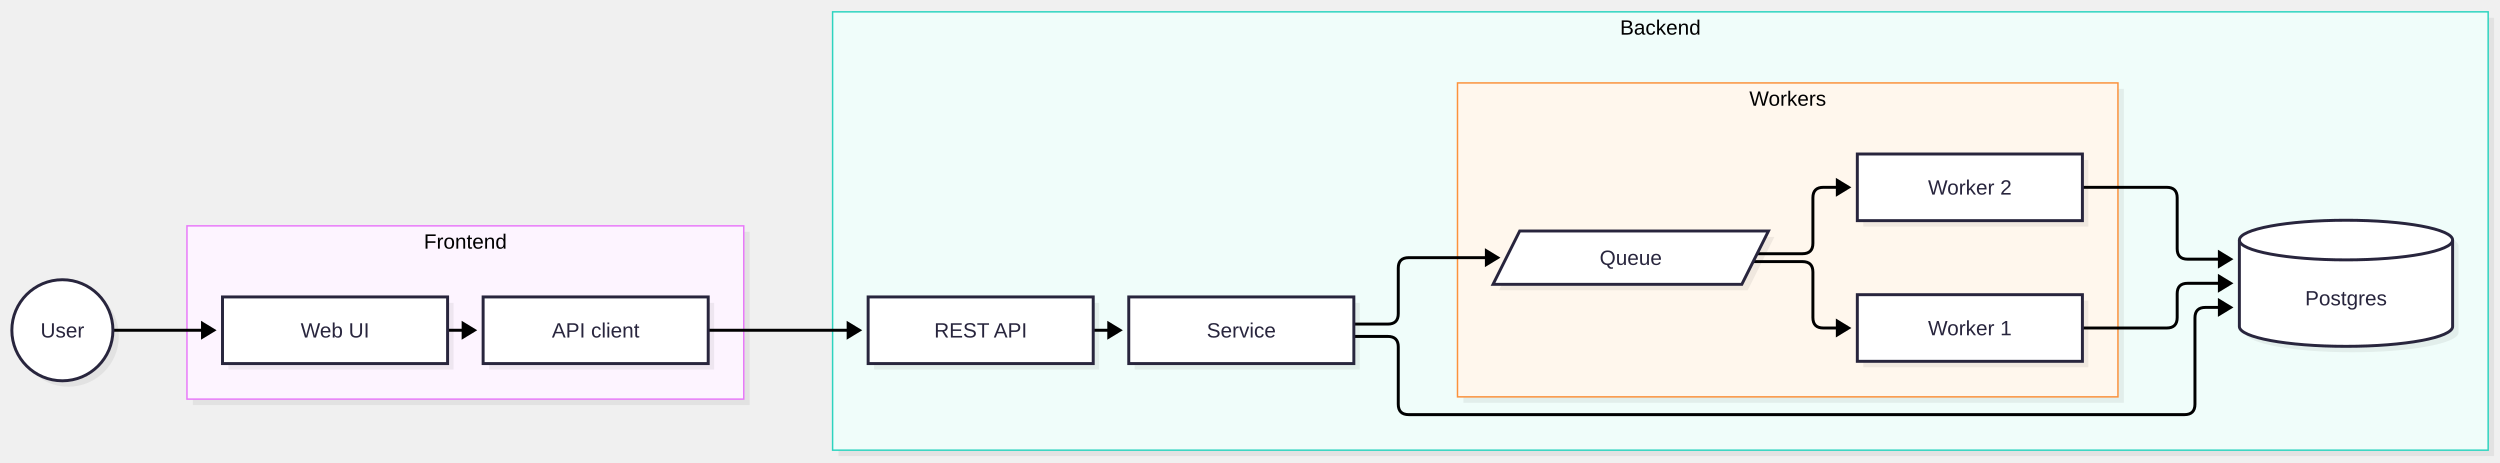
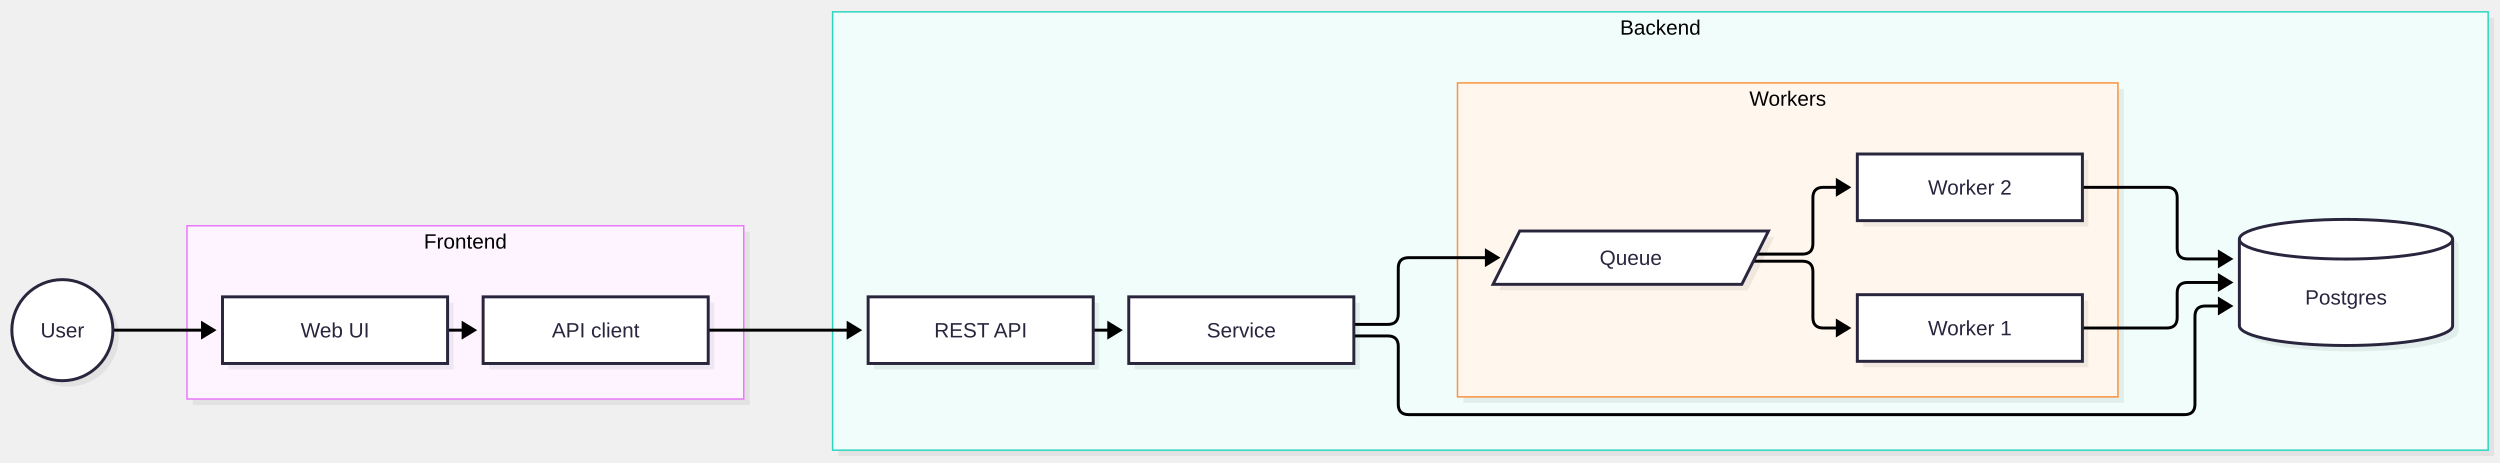
<svg xmlns="http://www.w3.org/2000/svg" id="my-svg" width="100%" class="flowchart" style="max-width: 1688.255px; background-color: white;" viewBox="-8 -8 1688.255 312" role="graphics-document document" aria-roledescription="flowchart-v2">
  <style>#my-svg{font-family:"Recursive Variable", arial, sans-serif;font-size:16px;}#my-svg text{font-family:"Recursive Variable", arial, sans-serif;}</style>
  <g>
    <g class="clusters">
      <g id="cluster-frontend" class="cluster">
-         <rect class="drop-shadow" x="122.255" y="148.523" width="376" height="117" fill="#000000" stroke="none" opacity="0.06" />
-         <rect x="118.255" y="144.523" width="376" height="117" fill="#FDF4FF" stroke="#E879F9" stroke-width="1" />
-         <text class="cluster-label" x="306.255" y="159.923" text-anchor="middle" font-size="14" fill="#000000">Frontend</text>
+         <rect class="drop-shadow" x="122.255" y="148.456" width="376" height="117" fill="#000000" stroke="none" opacity="0.06" />
+         <rect x="118.255" y="144.456" width="376" height="117" fill="#FDF4FF" stroke="#E879F9" stroke-width="1" />
+         <text class="cluster-label" x="306.255" y="159.856" text-anchor="middle" font-size="14" fill="#000000">Frontend</text>
      </g>
      <g id="cluster-backend" class="cluster">
        <rect class="drop-shadow" x="558.255" y="4" width="1118" height="296" fill="#000000" stroke="none" opacity="0.06" />
        <rect x="554.255" y="0" width="1118" height="296" fill="#F0FDFA" stroke="#2DD4BF" stroke-width="1" />
        <text class="cluster-label" x="1113.255" y="15.4" text-anchor="middle" font-size="14" fill="#000000">Backend</text>
      </g>
      <g id="cluster-workers" class="cluster">
        <rect class="drop-shadow" x="980.255" y="52" width="446" height="212" fill="#000000" stroke="none" opacity="0.06" />
        <rect x="976.255" y="48" width="446" height="212" fill="#FFF7ED" stroke="#FB923C" stroke-width="1" />
        <text class="cluster-label" x="1199.255" y="63.4" text-anchor="middle" font-size="14" fill="#000000">Workers</text>
      </g>
    </g>
    <g class="edgePaths">
      <g id="L-ui-api_client-0" class="edgePath">
-         <path class="flowchart-link LS-ui LE-api_client" d="M294.255,215.023L310.255,215.023" fill="none" stroke="#000000" stroke-width="2" />
-         <path class="marker" d="M303.755,208.632L314.255,215.023L303.755,221.414Z" fill="#000000" stroke="#000000" stroke-width="0" />
+         <path class="flowchart-link LS-ui LE-api_client" d="M294.255,214.956L310.255,214.956" fill="none" stroke="#000000" stroke-width="2" />
+         <path class="marker" d="M303.755,208.565L314.255,214.956L303.755,221.348Z" fill="#000000" stroke="#000000" stroke-width="0" />
      </g>
      <g id="L-api-svc-1" class="edgePath">
-         <path class="flowchart-link LS-api LE-svc" d="M730.255,215.023L746.255,215.023" fill="none" stroke="#000000" stroke-width="2" />
-         <path class="marker" d="M739.755,208.632L750.255,215.023L739.755,221.414Z" fill="#000000" stroke="#000000" stroke-width="0" />
+         <path class="flowchart-link LS-api LE-svc" d="M730.255,214.956L746.255,214.956" fill="none" stroke="#000000" stroke-width="2" />
+         <path class="marker" d="M739.755,208.565L750.255,214.956L739.755,221.348Z" fill="#000000" stroke="#000000" stroke-width="0" />
      </g>
      <g id="L-svc-db-2" class="edgePath">
-         <path class="flowchart-link LS-svc LE-db" d="M906.255,219.19L929.184,219.19C933.898,219.19,936.255,221.547,936.255,226.261L936.255,264.929C936.255,269.643,938.612,272,943.326,272L1467.184,272C1471.898,272,1474.255,269.643,1474.255,264.929L1474.255,206.668C1474.255,201.954,1476.612,199.597,1481.326,199.597L1496.255,199.597" fill="none" stroke="#000000" stroke-width="2" />
-         <path class="marker" d="M1489.755,193.206L1500.255,199.597L1489.755,205.989Z" fill="#000000" stroke="#000000" stroke-width="0" />
+         <path class="flowchart-link LS-svc LE-db" d="M906.255,218.856L929.184,218.856C933.898,218.856,936.255,221.213,936.255,225.927L936.255,264.929C936.255,269.643,938.612,272,943.326,272L1467.184,272C1471.898,272,1474.255,269.643,1474.255,264.929L1474.255,205.702C1474.255,200.988,1476.612,198.631,1481.326,198.631L1496.255,198.631" fill="none" stroke="#000000" stroke-width="2" />
+         <path class="marker" d="M1489.755,192.239L1500.255,198.631L1489.755,205.022Z" fill="#000000" stroke="#000000" stroke-width="0" />
      </g>
      <g id="L-q-w1-3" class="edgePath">
-         <path class="flowchart-link LS-q LE-w1" d="M1175.922,168.667L1209.184,168.667C1213.898,168.667,1216.255,171.024,1216.255,175.738L1216.255,206.429C1216.255,211.143,1218.612,213.5,1223.326,213.5L1238.255,213.5" fill="none" stroke="#000000" stroke-width="2" />
+         <path class="flowchart-link LS-q LE-w1" d="M1176.055,168.4L1209.184,168.4C1213.898,168.4,1216.255,170.757,1216.255,175.471L1216.255,206.429C1216.255,211.143,1218.612,213.5,1223.326,213.5L1238.255,213.5" fill="none" stroke="#000000" stroke-width="2" />
        <path class="marker" d="M1231.755,207.109L1242.255,213.5L1231.755,219.891Z" fill="#000000" stroke="#000000" stroke-width="0" />
      </g>
      <g id="L-q-w2-4" class="edgePath">
-         <path class="flowchart-link LS-q LE-w2" d="M1178.589,163.333L1209.184,163.333C1213.898,163.333,1216.255,160.976,1216.255,156.262L1216.255,125.571C1216.255,120.857,1218.612,118.5,1223.326,118.5L1238.255,118.5" fill="none" stroke="#000000" stroke-width="2" />
+         <path class="flowchart-link LS-q LE-w2" d="M1178.455,163.6L1209.184,163.6C1213.898,163.6,1216.255,161.243,1216.255,156.529L1216.255,125.571C1216.255,120.857,1218.612,118.5,1223.326,118.5L1238.255,118.5" fill="none" stroke="#000000" stroke-width="2" />
        <path class="marker" d="M1231.755,112.109L1242.255,118.5L1231.755,124.891Z" fill="#000000" stroke="#000000" stroke-width="0" />
      </g>
      <g id="L-svc-q-5" class="edgePath">
-         <path class="flowchart-link LS-svc LE-q" d="M906.255,210.856L929.184,210.856C933.898,210.856,936.255,208.499,936.255,203.785L936.255,173.071C936.255,168.357,938.612,166,943.326,166L1001.255,166" fill="none" stroke="#000000" stroke-width="2" />
+         <path class="flowchart-link LS-svc LE-q" d="M906.255,211.056L929.184,211.056C933.898,211.056,936.255,208.699,936.255,203.985L936.255,173.071C936.255,168.357,938.612,166,943.326,166L1001.255,166" fill="none" stroke="#000000" stroke-width="2" />
        <path class="marker" d="M994.755,159.609L1005.255,166L994.755,172.391Z" fill="#000000" stroke="#000000" stroke-width="0" />
      </g>
      <g id="L-api_client-api-6" class="edgePath">
-         <path class="flowchart-link LS-api_client LE-api" d="M470.255,215.023L570.255,215.023" fill="none" stroke="#000000" stroke-width="2" />
-         <path class="marker" d="M563.755,208.632L574.255,215.023L563.755,221.414Z" fill="#000000" stroke="#000000" stroke-width="0" />
+         <path class="flowchart-link LS-api_client LE-api" d="M470.255,214.956L570.255,214.956" fill="none" stroke="#000000" stroke-width="2" />
+         <path class="marker" d="M563.755,208.565L574.255,214.956L563.755,221.348Z" fill="#000000" stroke="#000000" stroke-width="0" />
      </g>
      <g id="L-w1-db-7" class="edgePath">
-         <path class="flowchart-link LS-w1 LE-db" d="M1398.255,213.5L1455.184,213.5C1459.898,213.5,1462.255,211.143,1462.255,206.429L1462.255,190.381C1462.255,185.667,1464.612,183.31,1469.326,183.31L1496.255,183.31" fill="none" stroke="#000000" stroke-width="2" />
-         <path class="marker" d="M1489.755,176.919L1500.255,183.31L1489.755,189.702Z" fill="#000000" stroke="#000000" stroke-width="0" />
+         <path class="flowchart-link LS-w1 LE-db" d="M1398.255,213.5L1455.184,213.5C1459.898,213.5,1462.255,211.143,1462.255,206.429L1462.255,189.815C1462.255,185.101,1464.612,182.744,1469.326,182.744L1496.255,182.744" fill="none" stroke="#000000" stroke-width="2" />
+         <path class="marker" d="M1489.755,176.352L1500.255,182.744L1489.755,189.135Z" fill="#000000" stroke="#000000" stroke-width="0" />
      </g>
      <g id="L-w2-db-8" class="edgePath">
-         <path class="flowchart-link LS-w2 LE-db" d="M1398.255,118.5L1455.184,118.5C1459.898,118.5,1462.255,120.857,1462.255,125.571L1462.255,159.952C1462.255,164.666,1464.612,167.023,1469.326,167.023L1496.255,167.023" fill="none" stroke="#000000" stroke-width="2" />
-         <path class="marker" d="M1489.755,160.632L1500.255,167.023L1489.755,173.414Z" fill="#000000" stroke="#000000" stroke-width="0" />
+         <path class="flowchart-link LS-w2 LE-db" d="M1398.255,118.5L1455.184,118.5C1459.898,118.5,1462.255,120.857,1462.255,125.571L1462.255,159.785C1462.255,164.499,1464.612,166.856,1469.326,166.856L1496.255,166.856" fill="none" stroke="#000000" stroke-width="2" />
+         <path class="marker" d="M1489.755,160.465L1500.255,166.856L1489.755,173.248Z" fill="#000000" stroke="#000000" stroke-width="0" />
      </g>
      <g id="L-user-ui-9" class="edgePath">
-         <path class="flowchart-link LS-user LE-ui" d="M68.255,215.023L134.255,215.023" fill="none" stroke="#000000" stroke-width="2" />
-         <path class="marker" d="M127.755,208.632L138.255,215.023L127.755,221.414Z" fill="#000000" stroke="#000000" stroke-width="0" />
+         <path class="flowchart-link LS-user LE-ui" d="M68.255,214.956L134.255,214.956" fill="none" stroke="#000000" stroke-width="2" />
+         <path class="marker" d="M127.755,208.565L138.255,214.956L127.755,221.348Z" fill="#000000" stroke="#000000" stroke-width="0" />
      </g>
    </g>
    <g class="nodes">
      <g id="flowchart-ui-0" class="node default">
-         <rect class="drop-shadow" x="146.255" y="196.523" width="152" height="45" fill="#000000" stroke="none" opacity="0.06" />
-         <rect class="basic label-container" x="142.255" y="192.523" width="152" height="45" fill="#ffffff" stroke="#28253D" stroke-width="2" />
-         <text class="nodeLabel" x="218.255" y="219.923" text-anchor="middle" font-size="14" fill="#28253D">Web UI</text>
+         <rect class="drop-shadow" x="146.255" y="196.456" width="152" height="45" fill="#000000" stroke="none" opacity="0.06" />
+         <rect class="basic label-container" x="142.255" y="192.456" width="152" height="45" fill="#ffffff" stroke="#28253D" stroke-width="2" />
+         <text class="nodeLabel" x="218.255" y="219.856" text-anchor="middle" font-size="14" fill="#28253D">Web UI</text>
      </g>
      <g id="flowchart-api_client-1" class="node default">
-         <rect class="drop-shadow" x="322.255" y="196.523" width="152" height="45" fill="#000000" stroke="none" opacity="0.06" />
-         <rect class="basic label-container" x="318.255" y="192.523" width="152" height="45" fill="#ffffff" stroke="#28253D" stroke-width="2" />
-         <text class="nodeLabel" x="394.255" y="219.923" text-anchor="middle" font-size="14" fill="#28253D">API client</text>
+         <rect class="drop-shadow" x="322.255" y="196.456" width="152" height="45" fill="#000000" stroke="none" opacity="0.06" />
+         <rect class="basic label-container" x="318.255" y="192.456" width="152" height="45" fill="#ffffff" stroke="#28253D" stroke-width="2" />
+         <text class="nodeLabel" x="394.255" y="219.856" text-anchor="middle" font-size="14" fill="#28253D">API client</text>
      </g>
      <g id="flowchart-api-2" class="node default">
-         <rect class="drop-shadow" x="582.255" y="196.523" width="152" height="45" fill="#000000" stroke="none" opacity="0.06" />
-         <rect class="basic label-container" x="578.255" y="192.523" width="152" height="45" fill="#ffffff" stroke="#28253D" stroke-width="2" />
-         <text class="nodeLabel" x="654.255" y="219.923" text-anchor="middle" font-size="14" fill="#28253D">REST API</text>
+         <rect class="drop-shadow" x="582.255" y="196.456" width="152" height="45" fill="#000000" stroke="none" opacity="0.06" />
+         <rect class="basic label-container" x="578.255" y="192.456" width="152" height="45" fill="#ffffff" stroke="#28253D" stroke-width="2" />
+         <text class="nodeLabel" x="654.255" y="219.856" text-anchor="middle" font-size="14" fill="#28253D">REST API</text>
      </g>
      <g id="flowchart-svc-3" class="node default">
-         <rect class="drop-shadow" x="758.255" y="196.523" width="152" height="45" fill="#000000" stroke="none" opacity="0.06" />
-         <rect class="basic label-container" x="754.255" y="192.523" width="152" height="45" fill="#ffffff" stroke="#28253D" stroke-width="2" />
-         <text class="nodeLabel" x="830.255" y="219.923" text-anchor="middle" font-size="14" fill="#28253D">Service</text>
+         <rect class="drop-shadow" x="758.255" y="196.456" width="152" height="45" fill="#000000" stroke="none" opacity="0.06" />
+         <rect class="basic label-container" x="754.255" y="192.456" width="152" height="45" fill="#ffffff" stroke="#28253D" stroke-width="2" />
+         <text class="nodeLabel" x="830.255" y="219.856" text-anchor="middle" font-size="14" fill="#28253D">Service</text>
      </g>
      <g id="flowchart-db-4" class="node default">
-         <path class="drop-shadow" d="M1508.255,158.119L1508.255,216.502C1508.255,223.893,1540.491,229.885,1580.255,229.885C1620.02,229.885,1652.255,223.893,1652.255,216.502L1652.255,158.119C1652.255,150.728,1620.02,144.736,1580.255,144.736C1540.491,144.736,1508.255,150.728,1508.255,158.119Z" fill="#000000" stroke="none" opacity="0.06" />
-         <path class="basic label-container" d="M1504.255,154.119L1504.255,212.502C1504.255,219.893,1536.491,225.885,1576.255,225.885C1616.02,225.885,1648.255,219.893,1648.255,212.502L1648.255,154.119C1648.255,146.728,1616.02,140.736,1576.255,140.736C1536.491,140.736,1504.255,146.728,1504.255,154.119Z" fill="#ffffff" stroke="#28253D" stroke-width="2" />
-         <path d="M1504.255,154.119C1504.255,161.51,1536.491,167.502,1576.255,167.502C1616.02,167.502,1648.255,161.51,1648.255,154.119" fill="none" stroke="#28253D" stroke-width="2" />
-         <text class="nodeLabel" x="1576.255" y="198.21" text-anchor="middle" font-size="14" fill="#28253D">Postgres</text>
+         <path class="drop-shadow" d="M1508.255,157.552L1508.255,215.935C1508.255,223.326,1540.491,229.318,1580.255,229.318C1620.02,229.318,1652.255,223.326,1652.255,215.935L1652.255,157.552C1652.255,150.161,1620.02,144.169,1580.255,144.169C1540.491,144.169,1508.255,150.161,1508.255,157.552Z" fill="#000000" stroke="none" opacity="0.06" />
+         <path class="basic label-container" d="M1504.255,153.552L1504.255,211.935C1504.255,219.326,1536.491,225.318,1576.255,225.318C1616.02,225.318,1648.255,219.326,1648.255,211.935L1648.255,153.552C1648.255,146.161,1616.02,140.169,1576.255,140.169C1536.491,140.169,1504.255,146.161,1504.255,153.552Z" fill="#ffffff" stroke="#28253D" stroke-width="2" />
+         <path d="M1504.255,153.552C1504.255,160.943,1536.491,166.935,1576.255,166.935C1616.02,166.935,1648.255,160.943,1648.255,153.552" fill="none" stroke="#28253D" stroke-width="2" />
+         <text class="nodeLabel" x="1576.255" y="197.644" text-anchor="middle" font-size="14" fill="#28253D">Postgres</text>
      </g>
      <g id="flowchart-q-5" class="node default">
        <path class="drop-shadow" d="M1022.255,152L1190.255,152L1172.255,188L1004.255,188Z" fill="#000000" stroke="none" opacity="0.06" />
        <path class="label-container" d="M1018.255,148L1186.255,148L1168.255,184L1000.255,184Z" fill="#ffffff" stroke="#28253D" stroke-width="2" />
        <text class="nodeLabel" x="1093.255" y="170.9" text-anchor="middle" font-size="14" fill="#28253D">Queue</text>
      </g>
      <g id="flowchart-w1-6" class="node default">
        <rect class="drop-shadow" x="1250.255" y="195" width="152" height="45" fill="#000000" stroke="none" opacity="0.06" />
        <rect class="basic label-container" x="1246.255" y="191" width="152" height="45" fill="#ffffff" stroke="#28253D" stroke-width="2" />
        <text class="nodeLabel" x="1322.255" y="218.4" text-anchor="middle" font-size="14" fill="#28253D">Worker 1</text>
      </g>
      <g id="flowchart-w2-7" class="node default">
        <rect class="drop-shadow" x="1250.255" y="100" width="152" height="45" fill="#000000" stroke="none" opacity="0.06" />
        <rect class="basic label-container" x="1246.255" y="96" width="152" height="45" fill="#ffffff" stroke="#28253D" stroke-width="2" />
        <text class="nodeLabel" x="1322.255" y="123.4" text-anchor="middle" font-size="14" fill="#28253D">Worker 2</text>
      </g>
      <g id="flowchart-user-8" class="node default">
-         <circle class="drop-shadow" cx="38.128" cy="219.023" r="34.128" fill="#000000" stroke="none" opacity="0.06" />
-         <circle class="basic label-container" cx="34.128" cy="215.023" r="34.128" fill="#ffffff" stroke="#28253D" stroke-width="2" />
-         <text class="nodeLabel" x="34.128" y="219.923" text-anchor="middle" font-size="14" fill="#28253D">User</text>
+         <circle class="drop-shadow" cx="38.128" cy="218.956" r="34.128" fill="#000000" stroke="none" opacity="0.06" />
+         <circle class="basic label-container" cx="34.128" cy="214.956" r="34.128" fill="#ffffff" stroke="#28253D" stroke-width="2" />
+         <text class="nodeLabel" x="34.128" y="219.856" text-anchor="middle" font-size="14" fill="#28253D">User</text>
      </g>
    </g>
  </g>
</svg>
